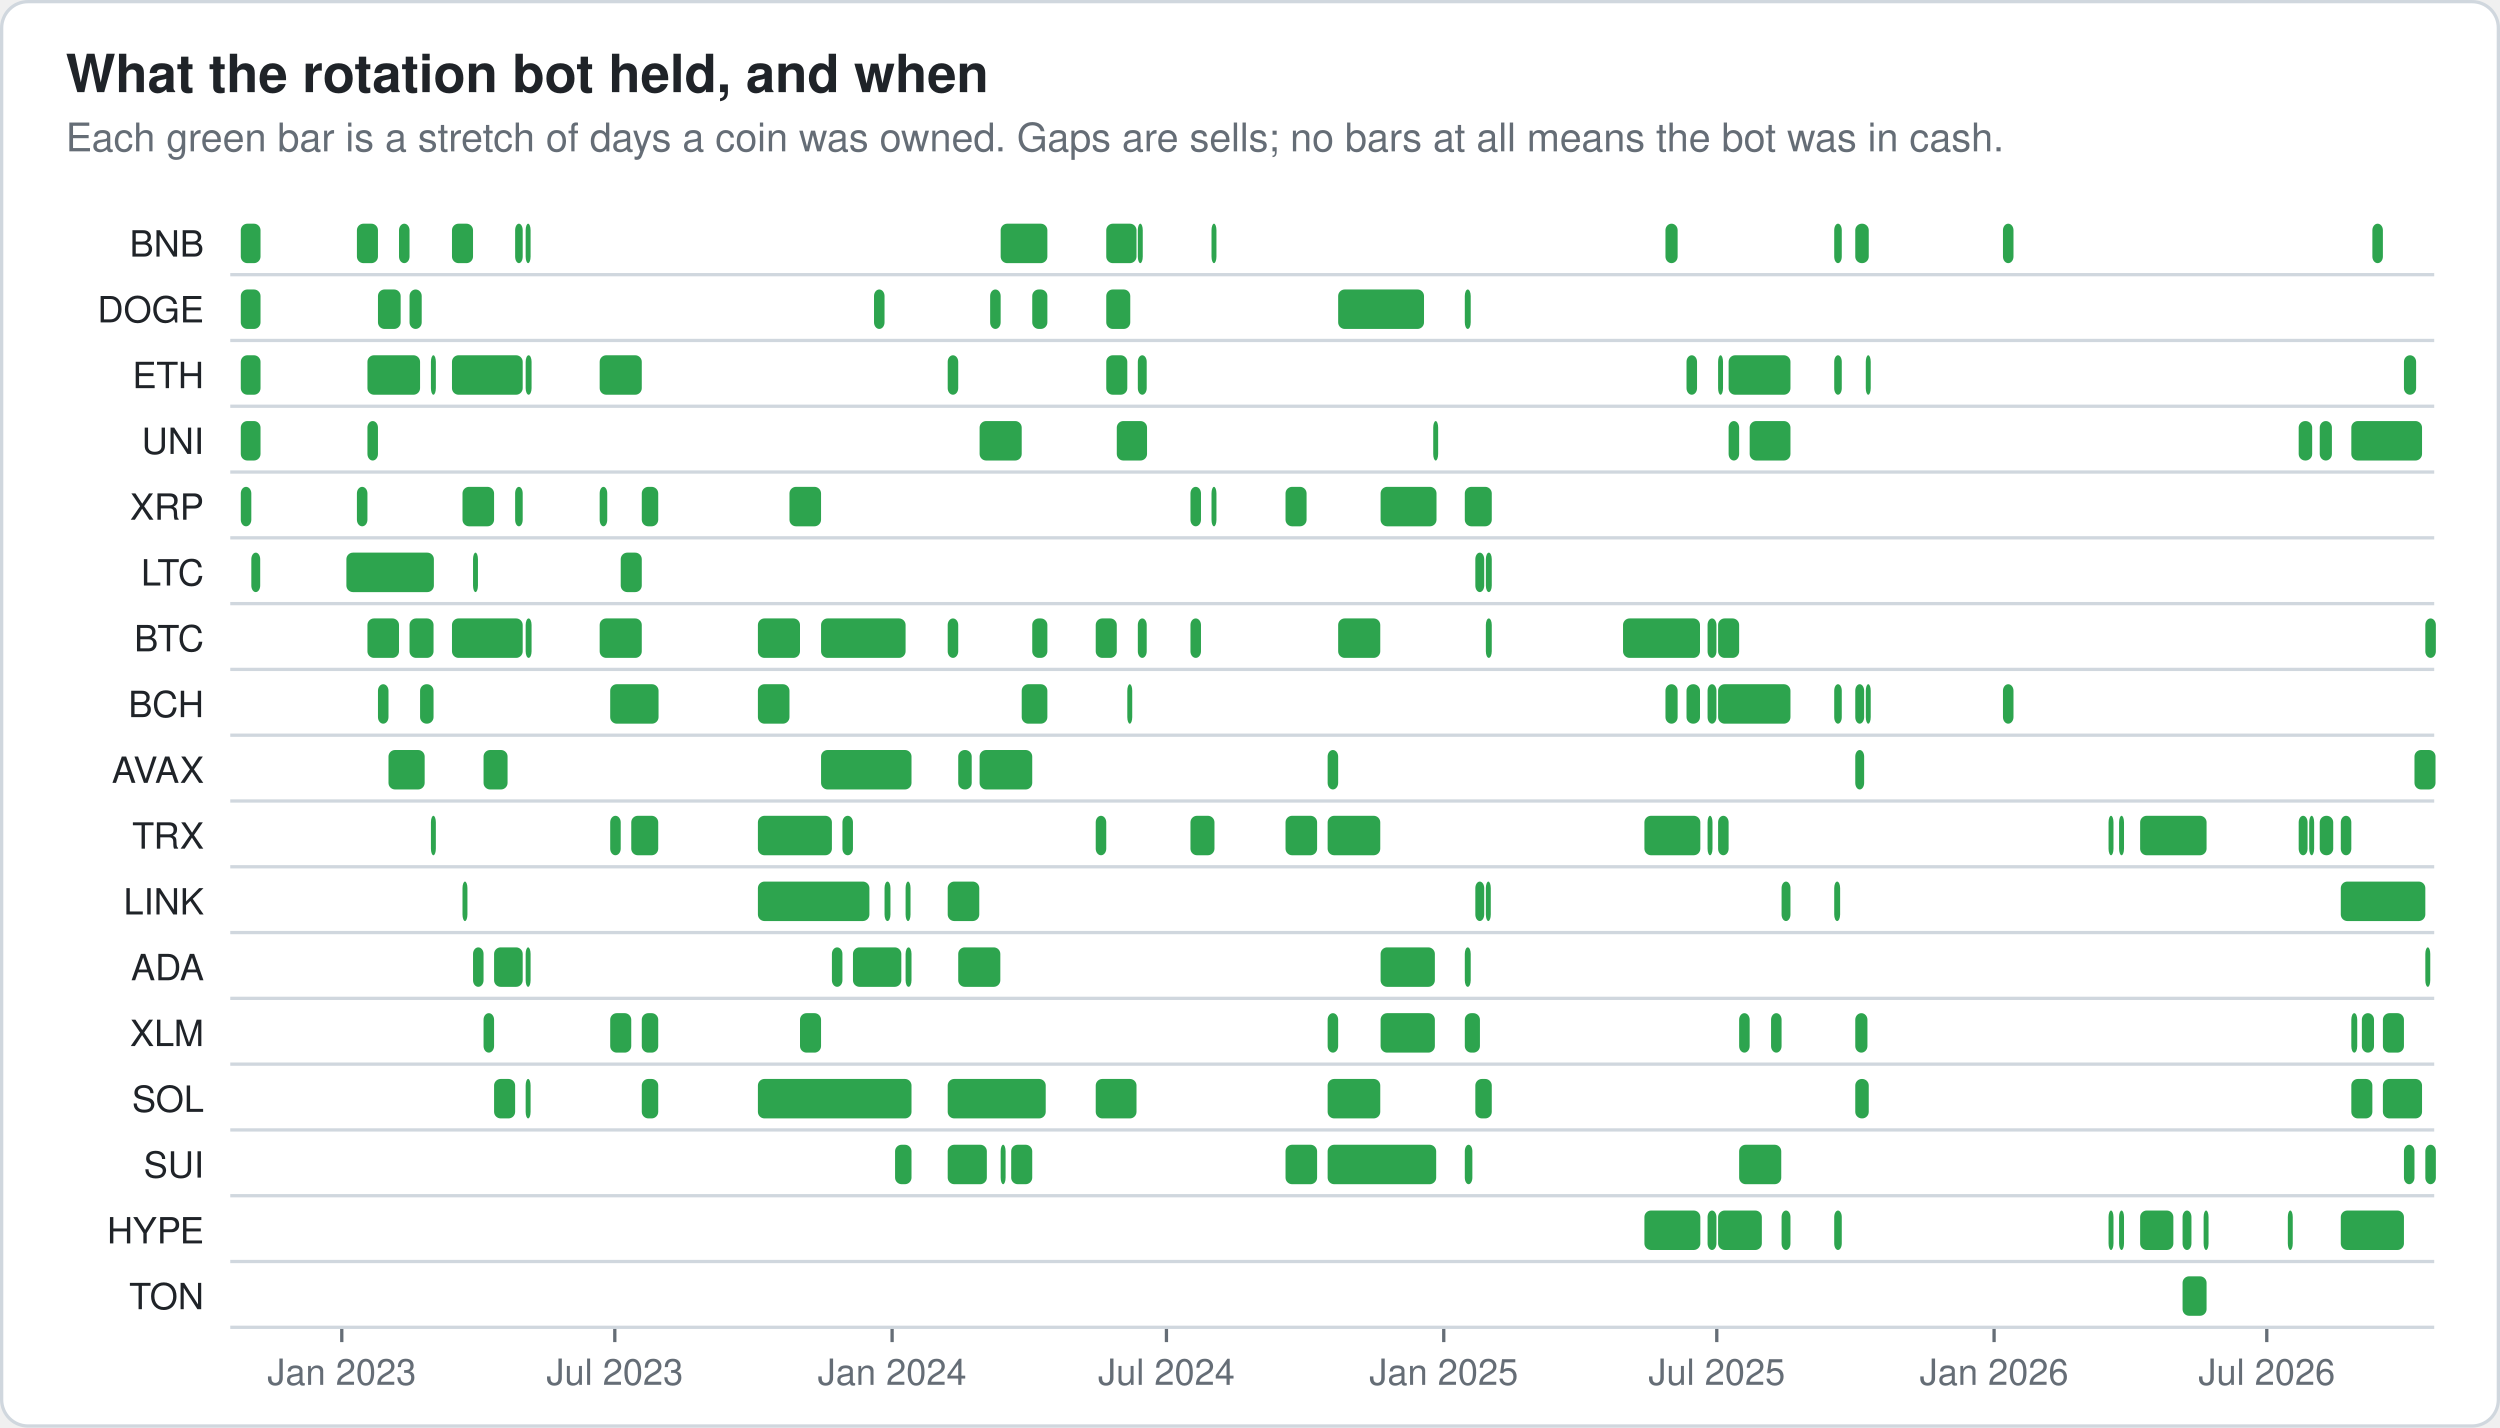
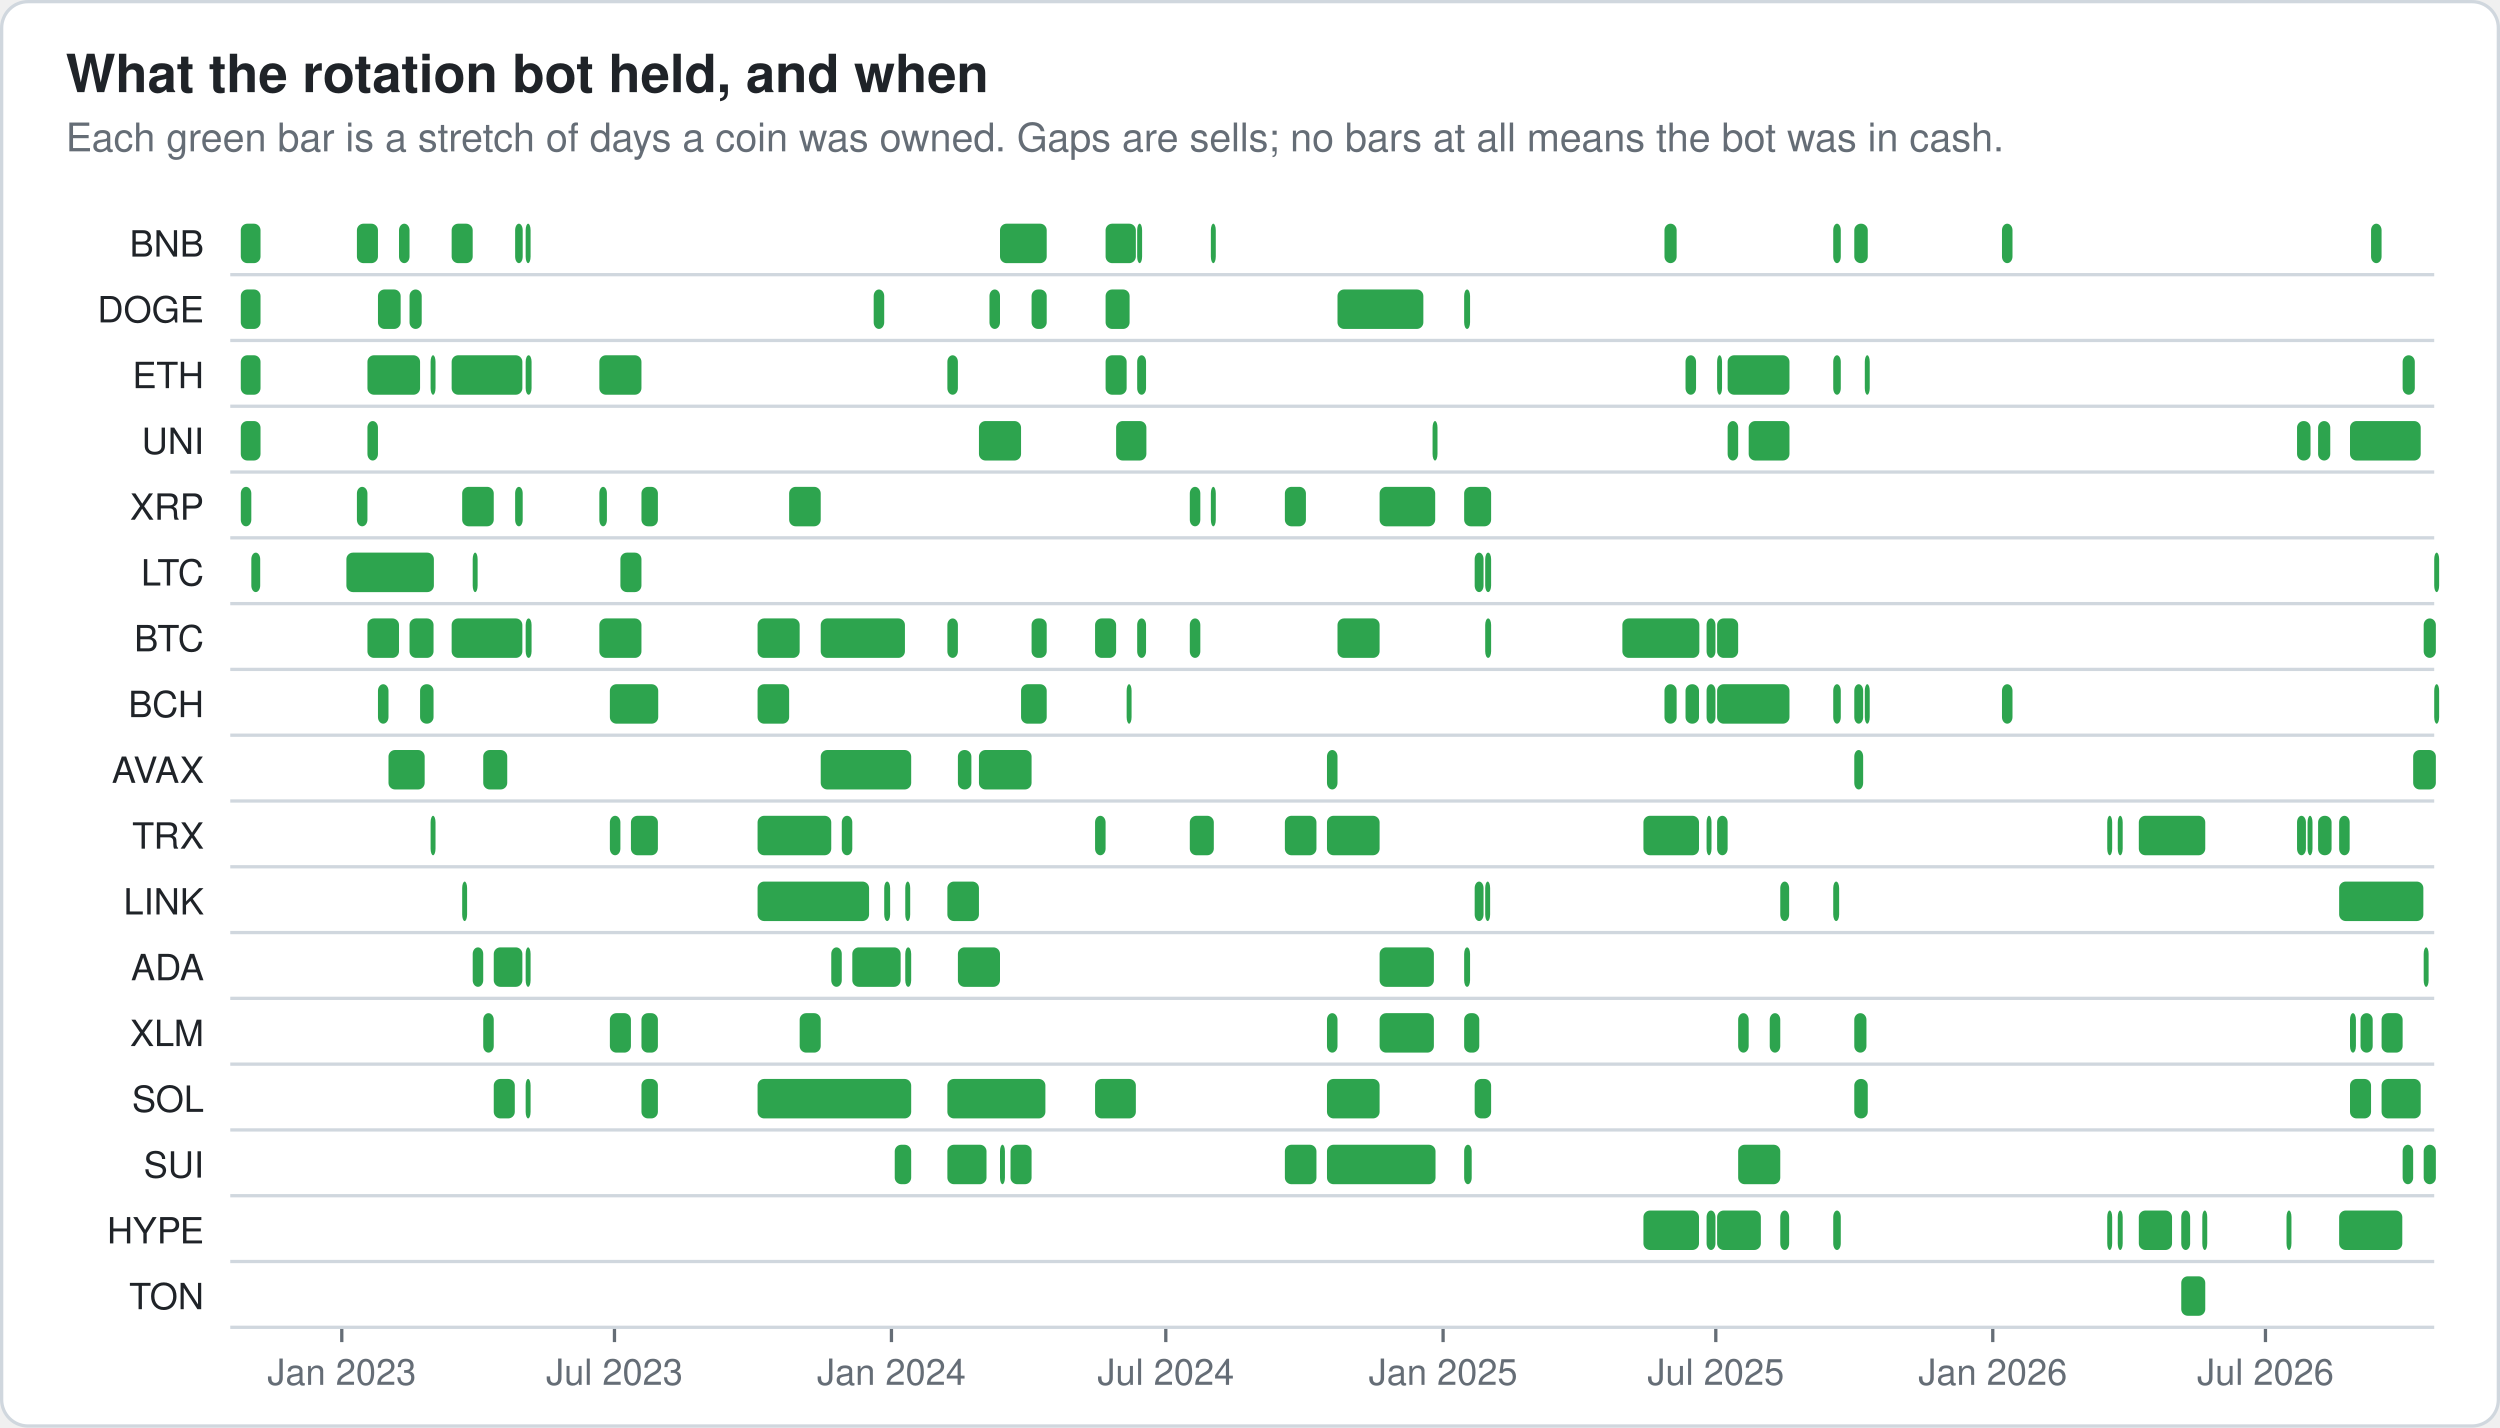
<svg xmlns="http://www.w3.org/2000/svg" width="760" height="434" viewBox="0 0 760 434" font-family="Helvetica, Arial, sans-serif">
  <rect x="0.5" y="0.5" width="759" height="433" rx="8" fill="#ffffff" stroke="#d0d7de" />
  <text x="20" y="28" font-size="16" font-weight="bold" fill="#1f2328">What the rotation bot held, and when</text>
  <text x="20" y="46" font-size="12" fill="#656d76">Each green bar is a stretch of days a coin was owned. Gaps are sells; no bars at all means the bot was in cash.</text>
  <text x="62" y="78" font-size="11" text-anchor="end" fill="#1f2328">BNB</text>
  <line x1="70" y1="83.5" x2="740" y2="83.5" stroke="#d0d7de" />
  <rect x="73.2" y="68" width="6.0" height="12" rx="2" fill="#2da44e" />
  <rect x="108.5" y="68" width="6.4" height="12" rx="2" fill="#2da44e" />
  <rect x="121.3" y="68" width="3.2" height="12" rx="2" fill="#2da44e" />
-   <rect x="137.4" y="68" width="6.4" height="12" rx="2" fill="#2da44e" />
+   <rect x="137.3" y="68" width="6.4" height="12" rx="2" fill="#2da44e" />
  <rect x="156.6" y="68" width="2.3" height="12" rx="2" fill="#2da44e" />
  <rect x="159.8" y="68" width="1.5" height="12" rx="2" fill="#2da44e" />
-   <rect x="304.2" y="68" width="14.2" height="12" rx="2" fill="#2da44e" />
-   <rect x="336.3" y="68" width="9.2" height="12" rx="2" fill="#2da44e" />
-   <rect x="345.9" y="68" width="1.5" height="12" rx="2" fill="#2da44e" />
-   <rect x="368.3" y="68" width="1.5" height="12" rx="2" fill="#2da44e" />
-   <rect x="506.3" y="68" width="3.7" height="12" rx="2" fill="#2da44e" />
-   <rect x="557.6" y="68" width="2.3" height="12" rx="2" fill="#2da44e" />
-   <rect x="564.0" y="68" width="4.1" height="12" rx="2" fill="#2da44e" />
-   <rect x="608.9" y="68" width="3.2" height="12" rx="2" fill="#2da44e" />
-   <rect x="721.2" y="68" width="3.2" height="12" rx="2" fill="#2da44e" />
+   <rect x="304.0" y="68" width="14.2" height="12" rx="2" fill="#2da44e" />
+   <rect x="336.1" y="68" width="9.2" height="12" rx="2" fill="#2da44e" />
+   <rect x="345.7" y="68" width="1.5" height="12" rx="2" fill="#2da44e" />
+   <rect x="368.1" y="68" width="1.5" height="12" rx="2" fill="#2da44e" />
+   <rect x="506.0" y="68" width="3.7" height="12" rx="2" fill="#2da44e" />
+   <rect x="557.3" y="68" width="2.3" height="12" rx="2" fill="#2da44e" />
+   <rect x="563.7" y="68" width="4.1" height="12" rx="2" fill="#2da44e" />
+   <rect x="608.6" y="68" width="3.2" height="12" rx="2" fill="#2da44e" />
+   <rect x="720.8" y="68" width="3.2" height="12" rx="2" fill="#2da44e" />
  <text x="62" y="98" font-size="11" text-anchor="end" fill="#1f2328">DOGE</text>
  <line x1="70" y1="103.5" x2="740" y2="103.5" stroke="#d0d7de" />
  <rect x="73.2" y="88" width="6.0" height="12" rx="2" fill="#2da44e" />
  <rect x="114.9" y="88" width="6.9" height="12" rx="2" fill="#2da44e" />
  <rect x="124.5" y="88" width="3.7" height="12" rx="2" fill="#2da44e" />
-   <rect x="265.7" y="88" width="3.2" height="12" rx="2" fill="#2da44e" />
-   <rect x="301.0" y="88" width="3.2" height="12" rx="2" fill="#2da44e" />
-   <rect x="313.8" y="88" width="4.6" height="12" rx="2" fill="#2da44e" />
-   <rect x="336.3" y="88" width="7.3" height="12" rx="2" fill="#2da44e" />
-   <rect x="406.8" y="88" width="26.1" height="12" rx="2" fill="#2da44e" />
-   <rect x="445.3" y="88" width="1.8" height="12" rx="2" fill="#2da44e" />
+   <rect x="265.6" y="88" width="3.2" height="12" rx="2" fill="#2da44e" />
+   <rect x="300.8" y="88" width="3.2" height="12" rx="2" fill="#2da44e" />
+   <rect x="313.6" y="88" width="4.6" height="12" rx="2" fill="#2da44e" />
+   <rect x="336.1" y="88" width="7.3" height="12" rx="2" fill="#2da44e" />
+   <rect x="406.6" y="88" width="26.1" height="12" rx="2" fill="#2da44e" />
+   <rect x="445.1" y="88" width="1.8" height="12" rx="2" fill="#2da44e" />
  <text x="62" y="118" font-size="11" text-anchor="end" fill="#1f2328">ETH</text>
  <line x1="70" y1="123.5" x2="740" y2="123.5" stroke="#d0d7de" />
  <rect x="73.2" y="108" width="6.0" height="12" rx="2" fill="#2da44e" />
  <rect x="111.7" y="108" width="16.0" height="12" rx="2" fill="#2da44e" />
-   <rect x="131.0" y="108" width="1.5" height="12" rx="2" fill="#2da44e" />
-   <rect x="137.4" y="108" width="21.5" height="12" rx="2" fill="#2da44e" />
+   <rect x="130.9" y="108" width="1.5" height="12" rx="2" fill="#2da44e" />
+   <rect x="137.3" y="108" width="21.5" height="12" rx="2" fill="#2da44e" />
  <rect x="159.8" y="108" width="1.8" height="12" rx="2" fill="#2da44e" />
-   <rect x="182.3" y="108" width="12.8" height="12" rx="2" fill="#2da44e" />
-   <rect x="288.1" y="108" width="3.2" height="12" rx="2" fill="#2da44e" />
-   <rect x="336.3" y="108" width="6.4" height="12" rx="2" fill="#2da44e" />
-   <rect x="345.9" y="108" width="2.7" height="12" rx="2" fill="#2da44e" />
-   <rect x="512.7" y="108" width="3.2" height="12" rx="2" fill="#2da44e" />
-   <rect x="522.3" y="108" width="1.5" height="12" rx="2" fill="#2da44e" />
-   <rect x="525.5" y="108" width="18.8" height="12" rx="2" fill="#2da44e" />
-   <rect x="557.6" y="108" width="2.3" height="12" rx="2" fill="#2da44e" />
-   <rect x="567.2" y="108" width="1.5" height="12" rx="2" fill="#2da44e" />
-   <rect x="730.8" y="108" width="3.7" height="12" rx="2" fill="#2da44e" />
+   <rect x="182.2" y="108" width="12.8" height="12" rx="2" fill="#2da44e" />
+   <rect x="288.0" y="108" width="3.2" height="12" rx="2" fill="#2da44e" />
+   <rect x="336.1" y="108" width="6.4" height="12" rx="2" fill="#2da44e" />
+   <rect x="345.7" y="108" width="2.7" height="12" rx="2" fill="#2da44e" />
+   <rect x="512.4" y="108" width="3.2" height="12" rx="2" fill="#2da44e" />
+   <rect x="522.0" y="108" width="1.5" height="12" rx="2" fill="#2da44e" />
+   <rect x="525.2" y="108" width="18.8" height="12" rx="2" fill="#2da44e" />
+   <rect x="557.3" y="108" width="2.3" height="12" rx="2" fill="#2da44e" />
+   <rect x="566.9" y="108" width="1.5" height="12" rx="2" fill="#2da44e" />
+   <rect x="730.4" y="108" width="3.7" height="12" rx="2" fill="#2da44e" />
  <text x="62" y="138" font-size="11" text-anchor="end" fill="#1f2328">UNI</text>
  <line x1="70" y1="143.5" x2="740" y2="143.5" stroke="#d0d7de" />
  <rect x="73.2" y="128" width="6.0" height="12" rx="2" fill="#2da44e" />
  <rect x="111.7" y="128" width="3.2" height="12" rx="2" fill="#2da44e" />
-   <rect x="297.8" y="128" width="12.8" height="12" rx="2" fill="#2da44e" />
-   <rect x="339.5" y="128" width="9.2" height="12" rx="2" fill="#2da44e" />
-   <rect x="435.7" y="128" width="1.5" height="12" rx="2" fill="#2da44e" />
-   <rect x="525.5" y="128" width="3.2" height="12" rx="2" fill="#2da44e" />
-   <rect x="531.9" y="128" width="12.4" height="12" rx="2" fill="#2da44e" />
-   <rect x="698.8" y="128" width="4.1" height="12" rx="2" fill="#2da44e" />
-   <rect x="705.2" y="128" width="3.7" height="12" rx="2" fill="#2da44e" />
-   <rect x="714.8" y="128" width="21.5" height="12" rx="2" fill="#2da44e" />
+   <rect x="297.6" y="128" width="12.8" height="12" rx="2" fill="#2da44e" />
+   <rect x="339.3" y="128" width="9.2" height="12" rx="2" fill="#2da44e" />
+   <rect x="435.5" y="128" width="1.5" height="12" rx="2" fill="#2da44e" />
+   <rect x="525.2" y="128" width="3.2" height="12" rx="2" fill="#2da44e" />
+   <rect x="531.6" y="128" width="12.4" height="12" rx="2" fill="#2da44e" />
+   <rect x="698.3" y="128" width="4.1" height="12" rx="2" fill="#2da44e" />
+   <rect x="704.7" y="128" width="3.7" height="12" rx="2" fill="#2da44e" />
+   <rect x="714.4" y="128" width="21.5" height="12" rx="2" fill="#2da44e" />
  <text x="62" y="158" font-size="11" text-anchor="end" fill="#1f2328">XRP</text>
  <line x1="70" y1="163.5" x2="740" y2="163.5" stroke="#d0d7de" />
  <rect x="73.2" y="148" width="3.2" height="12" rx="2" fill="#2da44e" />
  <rect x="108.5" y="148" width="3.2" height="12" rx="2" fill="#2da44e" />
-   <rect x="140.6" y="148" width="9.6" height="12" rx="2" fill="#2da44e" />
+   <rect x="140.5" y="148" width="9.6" height="12" rx="2" fill="#2da44e" />
  <rect x="156.6" y="148" width="2.3" height="12" rx="2" fill="#2da44e" />
-   <rect x="182.3" y="148" width="2.3" height="12" rx="2" fill="#2da44e" />
-   <rect x="195.1" y="148" width="5.0" height="12" rx="2" fill="#2da44e" />
-   <rect x="240.0" y="148" width="9.6" height="12" rx="2" fill="#2da44e" />
-   <rect x="361.9" y="148" width="3.2" height="12" rx="2" fill="#2da44e" />
-   <rect x="368.3" y="148" width="1.5" height="12" rx="2" fill="#2da44e" />
-   <rect x="390.8" y="148" width="6.4" height="12" rx="2" fill="#2da44e" />
-   <rect x="419.7" y="148" width="17.0" height="12" rx="2" fill="#2da44e" />
-   <rect x="445.3" y="148" width="8.2" height="12" rx="2" fill="#2da44e" />
+   <rect x="182.2" y="148" width="2.3" height="12" rx="2" fill="#2da44e" />
+   <rect x="195.0" y="148" width="5.0" height="12" rx="2" fill="#2da44e" />
+   <rect x="239.9" y="148" width="9.6" height="12" rx="2" fill="#2da44e" />
+   <rect x="361.7" y="148" width="3.2" height="12" rx="2" fill="#2da44e" />
+   <rect x="368.1" y="148" width="1.5" height="12" rx="2" fill="#2da44e" />
+   <rect x="390.6" y="148" width="6.4" height="12" rx="2" fill="#2da44e" />
+   <rect x="419.4" y="148" width="16.9" height="12" rx="2" fill="#2da44e" />
+   <rect x="445.1" y="148" width="8.2" height="12" rx="2" fill="#2da44e" />
  <text x="62" y="178" font-size="11" text-anchor="end" fill="#1f2328">LTC</text>
  <line x1="70" y1="183.5" x2="740" y2="183.5" stroke="#d0d7de" />
  <rect x="76.4" y="168" width="2.7" height="12" rx="2" fill="#2da44e" />
  <rect x="105.3" y="168" width="26.6" height="12" rx="2" fill="#2da44e" />
-   <rect x="143.8" y="168" width="1.5" height="12" rx="2" fill="#2da44e" />
-   <rect x="188.7" y="168" width="6.4" height="12" rx="2" fill="#2da44e" />
-   <rect x="448.5" y="168" width="2.7" height="12" rx="2" fill="#2da44e" />
-   <rect x="451.7" y="168" width="1.8" height="12" rx="2" fill="#2da44e" />
+   <rect x="143.7" y="168" width="1.5" height="12" rx="2" fill="#2da44e" />
+   <rect x="188.6" y="168" width="6.4" height="12" rx="2" fill="#2da44e" />
+   <rect x="448.3" y="168" width="2.7" height="12" rx="2" fill="#2da44e" />
+   <rect x="451.5" y="168" width="1.8" height="12" rx="2" fill="#2da44e" />
+   <rect x="740.0" y="168" width="1.5" height="12" rx="2" fill="#2da44e" />
  <text x="62" y="198" font-size="11" text-anchor="end" fill="#1f2328">BTC</text>
  <line x1="70" y1="203.5" x2="740" y2="203.5" stroke="#d0d7de" />
  <rect x="111.7" y="188" width="9.6" height="12" rx="2" fill="#2da44e" />
  <rect x="124.5" y="188" width="7.3" height="12" rx="2" fill="#2da44e" />
-   <rect x="137.4" y="188" width="21.5" height="12" rx="2" fill="#2da44e" />
+   <rect x="137.3" y="188" width="21.5" height="12" rx="2" fill="#2da44e" />
  <rect x="159.8" y="188" width="1.8" height="12" rx="2" fill="#2da44e" />
-   <rect x="182.3" y="188" width="12.8" height="12" rx="2" fill="#2da44e" />
-   <rect x="230.4" y="188" width="12.8" height="12" rx="2" fill="#2da44e" />
-   <rect x="249.6" y="188" width="25.7" height="12" rx="2" fill="#2da44e" />
-   <rect x="288.1" y="188" width="3.2" height="12" rx="2" fill="#2da44e" />
-   <rect x="313.8" y="188" width="4.6" height="12" rx="2" fill="#2da44e" />
-   <rect x="333.1" y="188" width="6.4" height="12" rx="2" fill="#2da44e" />
-   <rect x="345.9" y="188" width="2.7" height="12" rx="2" fill="#2da44e" />
-   <rect x="361.9" y="188" width="3.2" height="12" rx="2" fill="#2da44e" />
-   <rect x="406.8" y="188" width="12.8" height="12" rx="2" fill="#2da44e" />
-   <rect x="451.7" y="188" width="1.8" height="12" rx="2" fill="#2da44e" />
-   <rect x="493.4" y="188" width="23.4" height="12" rx="2" fill="#2da44e" />
-   <rect x="519.1" y="188" width="2.7" height="12" rx="2" fill="#2da44e" />
-   <rect x="522.3" y="188" width="6.4" height="12" rx="2" fill="#2da44e" />
-   <rect x="737.3" y="188" width="3.2" height="12" rx="2" fill="#2da44e" />
+   <rect x="182.2" y="188" width="12.8" height="12" rx="2" fill="#2da44e" />
+   <rect x="230.3" y="188" width="12.8" height="12" rx="2" fill="#2da44e" />
+   <rect x="249.5" y="188" width="25.6" height="12" rx="2" fill="#2da44e" />
+   <rect x="288.0" y="188" width="3.2" height="12" rx="2" fill="#2da44e" />
+   <rect x="313.6" y="188" width="4.6" height="12" rx="2" fill="#2da44e" />
+   <rect x="332.9" y="188" width="6.4" height="12" rx="2" fill="#2da44e" />
+   <rect x="345.7" y="188" width="2.7" height="12" rx="2" fill="#2da44e" />
+   <rect x="361.7" y="188" width="3.2" height="12" rx="2" fill="#2da44e" />
+   <rect x="406.6" y="188" width="12.8" height="12" rx="2" fill="#2da44e" />
+   <rect x="451.5" y="188" width="1.8" height="12" rx="2" fill="#2da44e" />
+   <rect x="493.2" y="188" width="23.4" height="12" rx="2" fill="#2da44e" />
+   <rect x="518.8" y="188" width="2.7" height="12" rx="2" fill="#2da44e" />
+   <rect x="522.0" y="188" width="6.4" height="12" rx="2" fill="#2da44e" />
+   <rect x="736.8" y="188" width="3.7" height="12" rx="2" fill="#2da44e" />
  <text x="62" y="218" font-size="11" text-anchor="end" fill="#1f2328">BCH</text>
  <line x1="70" y1="223.5" x2="740" y2="223.5" stroke="#d0d7de" />
  <rect x="114.9" y="208" width="3.2" height="12" rx="2" fill="#2da44e" />
  <rect x="127.7" y="208" width="4.1" height="12" rx="2" fill="#2da44e" />
-   <rect x="185.5" y="208" width="14.7" height="12" rx="2" fill="#2da44e" />
-   <rect x="230.4" y="208" width="9.6" height="12" rx="2" fill="#2da44e" />
-   <rect x="310.6" y="208" width="7.8" height="12" rx="2" fill="#2da44e" />
-   <rect x="342.7" y="208" width="1.5" height="12" rx="2" fill="#2da44e" />
-   <rect x="506.3" y="208" width="3.7" height="12" rx="2" fill="#2da44e" />
-   <rect x="512.7" y="208" width="4.1" height="12" rx="2" fill="#2da44e" />
-   <rect x="519.1" y="208" width="2.7" height="12" rx="2" fill="#2da44e" />
-   <rect x="522.3" y="208" width="22.0" height="12" rx="2" fill="#2da44e" />
-   <rect x="557.6" y="208" width="2.3" height="12" rx="2" fill="#2da44e" />
-   <rect x="564.0" y="208" width="2.7" height="12" rx="2" fill="#2da44e" />
-   <rect x="567.2" y="208" width="1.5" height="12" rx="2" fill="#2da44e" />
-   <rect x="608.9" y="208" width="3.2" height="12" rx="2" fill="#2da44e" />
+   <rect x="185.4" y="208" width="14.7" height="12" rx="2" fill="#2da44e" />
+   <rect x="230.3" y="208" width="9.6" height="12" rx="2" fill="#2da44e" />
+   <rect x="310.4" y="208" width="7.8" height="12" rx="2" fill="#2da44e" />
+   <rect x="342.5" y="208" width="1.5" height="12" rx="2" fill="#2da44e" />
+   <rect x="506.0" y="208" width="3.7" height="12" rx="2" fill="#2da44e" />
+   <rect x="512.4" y="208" width="4.1" height="12" rx="2" fill="#2da44e" />
+   <rect x="518.8" y="208" width="2.7" height="12" rx="2" fill="#2da44e" />
+   <rect x="522.0" y="208" width="22.0" height="12" rx="2" fill="#2da44e" />
+   <rect x="557.3" y="208" width="2.3" height="12" rx="2" fill="#2da44e" />
+   <rect x="563.7" y="208" width="2.7" height="12" rx="2" fill="#2da44e" />
+   <rect x="566.9" y="208" width="1.5" height="12" rx="2" fill="#2da44e" />
+   <rect x="608.6" y="208" width="3.2" height="12" rx="2" fill="#2da44e" />
+   <rect x="740.0" y="208" width="1.5" height="12" rx="2" fill="#2da44e" />
  <text x="62" y="238" font-size="11" text-anchor="end" fill="#1f2328">AVAX</text>
  <line x1="70" y1="243.5" x2="740" y2="243.5" stroke="#d0d7de" />
  <rect x="118.1" y="228" width="11.0" height="12" rx="2" fill="#2da44e" />
-   <rect x="147.0" y="228" width="7.3" height="12" rx="2" fill="#2da44e" />
-   <rect x="249.6" y="228" width="27.5" height="12" rx="2" fill="#2da44e" />
-   <rect x="291.3" y="228" width="4.1" height="12" rx="2" fill="#2da44e" />
-   <rect x="297.8" y="228" width="16.0" height="12" rx="2" fill="#2da44e" />
-   <rect x="403.6" y="228" width="3.2" height="12" rx="2" fill="#2da44e" />
-   <rect x="564.0" y="228" width="2.7" height="12" rx="2" fill="#2da44e" />
-   <rect x="734.0" y="228" width="6.4" height="12" rx="2" fill="#2da44e" />
+   <rect x="146.9" y="228" width="7.3" height="12" rx="2" fill="#2da44e" />
+   <rect x="249.5" y="228" width="27.5" height="12" rx="2" fill="#2da44e" />
+   <rect x="291.2" y="228" width="4.1" height="12" rx="2" fill="#2da44e" />
+   <rect x="297.6" y="228" width="16.0" height="12" rx="2" fill="#2da44e" />
+   <rect x="403.4" y="228" width="3.2" height="12" rx="2" fill="#2da44e" />
+   <rect x="563.7" y="228" width="2.7" height="12" rx="2" fill="#2da44e" />
+   <rect x="733.6" y="228" width="6.9" height="12" rx="2" fill="#2da44e" />
  <text x="62" y="258" font-size="11" text-anchor="end" fill="#1f2328">TRX</text>
  <line x1="70" y1="263.5" x2="740" y2="263.5" stroke="#d0d7de" />
-   <rect x="131.0" y="248" width="1.5" height="12" rx="2" fill="#2da44e" />
-   <rect x="185.5" y="248" width="3.2" height="12" rx="2" fill="#2da44e" />
-   <rect x="191.9" y="248" width="8.2" height="12" rx="2" fill="#2da44e" />
-   <rect x="230.4" y="248" width="22.5" height="12" rx="2" fill="#2da44e" />
-   <rect x="256.1" y="248" width="3.2" height="12" rx="2" fill="#2da44e" />
-   <rect x="333.1" y="248" width="3.2" height="12" rx="2" fill="#2da44e" />
-   <rect x="361.9" y="248" width="7.3" height="12" rx="2" fill="#2da44e" />
-   <rect x="390.8" y="248" width="9.6" height="12" rx="2" fill="#2da44e" />
-   <rect x="403.6" y="248" width="16.0" height="12" rx="2" fill="#2da44e" />
-   <rect x="499.9" y="248" width="17.0" height="12" rx="2" fill="#2da44e" />
-   <rect x="519.1" y="248" width="1.5" height="12" rx="2" fill="#2da44e" />
-   <rect x="522.3" y="248" width="3.2" height="12" rx="2" fill="#2da44e" />
-   <rect x="641.0" y="248" width="1.5" height="12" rx="2" fill="#2da44e" />
-   <rect x="644.2" y="248" width="1.5" height="12" rx="2" fill="#2da44e" />
-   <rect x="650.6" y="248" width="20.2" height="12" rx="2" fill="#2da44e" />
-   <rect x="698.8" y="248" width="2.7" height="12" rx="2" fill="#2da44e" />
-   <rect x="702.0" y="248" width="1.5" height="12" rx="2" fill="#2da44e" />
-   <rect x="705.2" y="248" width="4.1" height="12" rx="2" fill="#2da44e" />
-   <rect x="711.6" y="248" width="3.2" height="12" rx="2" fill="#2da44e" />
+   <rect x="130.9" y="248" width="1.5" height="12" rx="2" fill="#2da44e" />
+   <rect x="185.4" y="248" width="3.2" height="12" rx="2" fill="#2da44e" />
+   <rect x="191.8" y="248" width="8.2" height="12" rx="2" fill="#2da44e" />
+   <rect x="230.3" y="248" width="22.4" height="12" rx="2" fill="#2da44e" />
+   <rect x="255.9" y="248" width="3.2" height="12" rx="2" fill="#2da44e" />
+   <rect x="332.9" y="248" width="3.2" height="12" rx="2" fill="#2da44e" />
+   <rect x="361.7" y="248" width="7.3" height="12" rx="2" fill="#2da44e" />
+   <rect x="390.6" y="248" width="9.6" height="12" rx="2" fill="#2da44e" />
+   <rect x="403.4" y="248" width="16.0" height="12" rx="2" fill="#2da44e" />
+   <rect x="499.6" y="248" width="16.9" height="12" rx="2" fill="#2da44e" />
+   <rect x="518.8" y="248" width="1.5" height="12" rx="2" fill="#2da44e" />
+   <rect x="522.0" y="248" width="3.2" height="12" rx="2" fill="#2da44e" />
+   <rect x="640.6" y="248" width="1.5" height="12" rx="2" fill="#2da44e" />
+   <rect x="643.8" y="248" width="1.5" height="12" rx="2" fill="#2da44e" />
+   <rect x="650.2" y="248" width="20.2" height="12" rx="2" fill="#2da44e" />
+   <rect x="698.3" y="248" width="2.7" height="12" rx="2" fill="#2da44e" />
+   <rect x="701.5" y="248" width="1.5" height="12" rx="2" fill="#2da44e" />
+   <rect x="704.7" y="248" width="4.1" height="12" rx="2" fill="#2da44e" />
+   <rect x="711.1" y="248" width="3.2" height="12" rx="2" fill="#2da44e" />
  <text x="62" y="278" font-size="11" text-anchor="end" fill="#1f2328">LINK</text>
  <line x1="70" y1="283.5" x2="740" y2="283.5" stroke="#d0d7de" />
-   <rect x="140.6" y="268" width="1.5" height="12" rx="2" fill="#2da44e" />
-   <rect x="230.4" y="268" width="33.9" height="12" rx="2" fill="#2da44e" />
-   <rect x="268.9" y="268" width="1.8" height="12" rx="2" fill="#2da44e" />
-   <rect x="275.3" y="268" width="1.5" height="12" rx="2" fill="#2da44e" />
-   <rect x="288.1" y="268" width="9.6" height="12" rx="2" fill="#2da44e" />
-   <rect x="448.5" y="268" width="2.7" height="12" rx="2" fill="#2da44e" />
-   <rect x="451.7" y="268" width="1.5" height="12" rx="2" fill="#2da44e" />
-   <rect x="541.6" y="268" width="2.7" height="12" rx="2" fill="#2da44e" />
-   <rect x="557.6" y="268" width="1.8" height="12" rx="2" fill="#2da44e" />
-   <rect x="711.6" y="268" width="25.7" height="12" rx="2" fill="#2da44e" />
+   <rect x="140.5" y="268" width="1.5" height="12" rx="2" fill="#2da44e" />
+   <rect x="230.3" y="268" width="33.9" height="12" rx="2" fill="#2da44e" />
+   <rect x="268.8" y="268" width="1.8" height="12" rx="2" fill="#2da44e" />
+   <rect x="275.2" y="268" width="1.5" height="12" rx="2" fill="#2da44e" />
+   <rect x="288.0" y="268" width="9.6" height="12" rx="2" fill="#2da44e" />
+   <rect x="448.3" y="268" width="2.7" height="12" rx="2" fill="#2da44e" />
+   <rect x="451.5" y="268" width="1.5" height="12" rx="2" fill="#2da44e" />
+   <rect x="541.2" y="268" width="2.7" height="12" rx="2" fill="#2da44e" />
+   <rect x="557.3" y="268" width="1.8" height="12" rx="2" fill="#2da44e" />
+   <rect x="711.1" y="268" width="25.6" height="12" rx="2" fill="#2da44e" />
  <text x="62" y="298" font-size="11" text-anchor="end" fill="#1f2328">ADA</text>
  <line x1="70" y1="303.5" x2="740" y2="303.5" stroke="#d0d7de" />
-   <rect x="143.8" y="288" width="3.2" height="12" rx="2" fill="#2da44e" />
-   <rect x="150.2" y="288" width="8.7" height="12" rx="2" fill="#2da44e" />
+   <rect x="143.7" y="288" width="3.2" height="12" rx="2" fill="#2da44e" />
+   <rect x="150.1" y="288" width="8.7" height="12" rx="2" fill="#2da44e" />
  <rect x="159.8" y="288" width="1.5" height="12" rx="2" fill="#2da44e" />
-   <rect x="252.9" y="288" width="3.2" height="12" rx="2" fill="#2da44e" />
-   <rect x="259.3" y="288" width="14.7" height="12" rx="2" fill="#2da44e" />
-   <rect x="275.3" y="288" width="1.8" height="12" rx="2" fill="#2da44e" />
-   <rect x="291.3" y="288" width="12.8" height="12" rx="2" fill="#2da44e" />
-   <rect x="419.7" y="288" width="16.5" height="12" rx="2" fill="#2da44e" />
-   <rect x="445.3" y="288" width="1.8" height="12" rx="2" fill="#2da44e" />
-   <rect x="737.3" y="288" width="1.5" height="12" rx="2" fill="#2da44e" />
+   <rect x="252.7" y="288" width="3.2" height="12" rx="2" fill="#2da44e" />
+   <rect x="259.1" y="288" width="14.7" height="12" rx="2" fill="#2da44e" />
+   <rect x="275.2" y="288" width="1.8" height="12" rx="2" fill="#2da44e" />
+   <rect x="291.2" y="288" width="12.8" height="12" rx="2" fill="#2da44e" />
+   <rect x="419.4" y="288" width="16.5" height="12" rx="2" fill="#2da44e" />
+   <rect x="445.1" y="288" width="1.8" height="12" rx="2" fill="#2da44e" />
+   <rect x="736.8" y="288" width="1.5" height="12" rx="2" fill="#2da44e" />
  <text x="62" y="318" font-size="11" text-anchor="end" fill="#1f2328">XLM</text>
  <line x1="70" y1="323.5" x2="740" y2="323.5" stroke="#d0d7de" />
-   <rect x="147.0" y="308" width="3.2" height="12" rx="2" fill="#2da44e" />
-   <rect x="185.5" y="308" width="6.4" height="12" rx="2" fill="#2da44e" />
-   <rect x="195.1" y="308" width="5.0" height="12" rx="2" fill="#2da44e" />
-   <rect x="243.2" y="308" width="6.4" height="12" rx="2" fill="#2da44e" />
-   <rect x="403.6" y="308" width="3.2" height="12" rx="2" fill="#2da44e" />
-   <rect x="419.7" y="308" width="16.5" height="12" rx="2" fill="#2da44e" />
-   <rect x="445.3" y="308" width="4.6" height="12" rx="2" fill="#2da44e" />
-   <rect x="528.7" y="308" width="3.2" height="12" rx="2" fill="#2da44e" />
-   <rect x="538.4" y="308" width="3.2" height="12" rx="2" fill="#2da44e" />
-   <rect x="564.0" y="308" width="3.7" height="12" rx="2" fill="#2da44e" />
-   <rect x="714.8" y="308" width="1.8" height="12" rx="2" fill="#2da44e" />
-   <rect x="718.0" y="308" width="3.7" height="12" rx="2" fill="#2da44e" />
-   <rect x="724.4" y="308" width="6.4" height="12" rx="2" fill="#2da44e" />
+   <rect x="146.9" y="308" width="3.2" height="12" rx="2" fill="#2da44e" />
+   <rect x="185.4" y="308" width="6.4" height="12" rx="2" fill="#2da44e" />
+   <rect x="195.0" y="308" width="5.0" height="12" rx="2" fill="#2da44e" />
+   <rect x="243.1" y="308" width="6.4" height="12" rx="2" fill="#2da44e" />
+   <rect x="403.4" y="308" width="3.2" height="12" rx="2" fill="#2da44e" />
+   <rect x="419.4" y="308" width="16.5" height="12" rx="2" fill="#2da44e" />
+   <rect x="445.1" y="308" width="4.6" height="12" rx="2" fill="#2da44e" />
+   <rect x="528.4" y="308" width="3.2" height="12" rx="2" fill="#2da44e" />
+   <rect x="538.0" y="308" width="3.2" height="12" rx="2" fill="#2da44e" />
+   <rect x="563.7" y="308" width="3.7" height="12" rx="2" fill="#2da44e" />
+   <rect x="714.4" y="308" width="1.8" height="12" rx="2" fill="#2da44e" />
+   <rect x="717.6" y="308" width="3.7" height="12" rx="2" fill="#2da44e" />
+   <rect x="724.0" y="308" width="6.4" height="12" rx="2" fill="#2da44e" />
  <text x="62" y="338" font-size="11" text-anchor="end" fill="#1f2328">SOL</text>
  <line x1="70" y1="343.5" x2="740" y2="343.5" stroke="#d0d7de" />
-   <rect x="150.2" y="328" width="6.4" height="12" rx="2" fill="#2da44e" />
+   <rect x="150.1" y="328" width="6.4" height="12" rx="2" fill="#2da44e" />
  <rect x="159.8" y="328" width="1.5" height="12" rx="2" fill="#2da44e" />
-   <rect x="195.1" y="328" width="5.0" height="12" rx="2" fill="#2da44e" />
-   <rect x="230.4" y="328" width="46.7" height="12" rx="2" fill="#2da44e" />
-   <rect x="288.1" y="328" width="29.8" height="12" rx="2" fill="#2da44e" />
-   <rect x="333.1" y="328" width="12.4" height="12" rx="2" fill="#2da44e" />
-   <rect x="403.6" y="328" width="16.0" height="12" rx="2" fill="#2da44e" />
-   <rect x="448.5" y="328" width="5.0" height="12" rx="2" fill="#2da44e" />
-   <rect x="564.0" y="328" width="4.1" height="12" rx="2" fill="#2da44e" />
-   <rect x="714.8" y="328" width="6.4" height="12" rx="2" fill="#2da44e" />
-   <rect x="724.4" y="328" width="11.9" height="12" rx="2" fill="#2da44e" />
+   <rect x="195.0" y="328" width="5.0" height="12" rx="2" fill="#2da44e" />
+   <rect x="230.3" y="328" width="46.7" height="12" rx="2" fill="#2da44e" />
+   <rect x="288.0" y="328" width="29.8" height="12" rx="2" fill="#2da44e" />
+   <rect x="332.9" y="328" width="12.4" height="12" rx="2" fill="#2da44e" />
+   <rect x="403.4" y="328" width="16.0" height="12" rx="2" fill="#2da44e" />
+   <rect x="448.3" y="328" width="5.0" height="12" rx="2" fill="#2da44e" />
+   <rect x="563.7" y="328" width="4.1" height="12" rx="2" fill="#2da44e" />
+   <rect x="714.4" y="328" width="6.4" height="12" rx="2" fill="#2da44e" />
+   <rect x="724.0" y="328" width="11.9" height="12" rx="2" fill="#2da44e" />
  <text x="62" y="358" font-size="11" text-anchor="end" fill="#1f2328">SUI</text>
  <line x1="70" y1="363.5" x2="740" y2="363.5" stroke="#d0d7de" />
-   <rect x="272.1" y="348" width="5.0" height="12" rx="2" fill="#2da44e" />
-   <rect x="288.1" y="348" width="11.9" height="12" rx="2" fill="#2da44e" />
-   <rect x="304.2" y="348" width="1.5" height="12" rx="2" fill="#2da44e" />
-   <rect x="307.4" y="348" width="6.4" height="12" rx="2" fill="#2da44e" />
-   <rect x="390.8" y="348" width="9.6" height="12" rx="2" fill="#2da44e" />
-   <rect x="403.6" y="348" width="33.0" height="12" rx="2" fill="#2da44e" />
-   <rect x="445.3" y="348" width="2.3" height="12" rx="2" fill="#2da44e" />
-   <rect x="528.7" y="348" width="12.8" height="12" rx="2" fill="#2da44e" />
-   <rect x="730.8" y="348" width="3.2" height="12" rx="2" fill="#2da44e" />
-   <rect x="737.3" y="348" width="3.2" height="12" rx="2" fill="#2da44e" />
+   <rect x="272.0" y="348" width="5.0" height="12" rx="2" fill="#2da44e" />
+   <rect x="288.0" y="348" width="11.9" height="12" rx="2" fill="#2da44e" />
+   <rect x="304.0" y="348" width="1.5" height="12" rx="2" fill="#2da44e" />
+   <rect x="307.2" y="348" width="6.4" height="12" rx="2" fill="#2da44e" />
+   <rect x="390.6" y="348" width="9.6" height="12" rx="2" fill="#2da44e" />
+   <rect x="403.4" y="348" width="33.0" height="12" rx="2" fill="#2da44e" />
+   <rect x="445.1" y="348" width="2.3" height="12" rx="2" fill="#2da44e" />
+   <rect x="528.4" y="348" width="12.8" height="12" rx="2" fill="#2da44e" />
+   <rect x="730.4" y="348" width="3.2" height="12" rx="2" fill="#2da44e" />
+   <rect x="736.8" y="348" width="3.7" height="12" rx="2" fill="#2da44e" />
  <text x="62" y="378" font-size="11" text-anchor="end" fill="#1f2328">HYPE</text>
  <line x1="70" y1="383.5" x2="740" y2="383.5" stroke="#d0d7de" />
-   <rect x="499.9" y="368" width="17.0" height="12" rx="2" fill="#2da44e" />
-   <rect x="519.1" y="368" width="2.7" height="12" rx="2" fill="#2da44e" />
-   <rect x="522.3" y="368" width="13.3" height="12" rx="2" fill="#2da44e" />
-   <rect x="541.6" y="368" width="2.7" height="12" rx="2" fill="#2da44e" />
-   <rect x="557.6" y="368" width="2.3" height="12" rx="2" fill="#2da44e" />
-   <rect x="641.0" y="368" width="1.5" height="12" rx="2" fill="#2da44e" />
-   <rect x="644.2" y="368" width="1.5" height="12" rx="2" fill="#2da44e" />
-   <rect x="650.6" y="368" width="10.1" height="12" rx="2" fill="#2da44e" />
-   <rect x="663.5" y="368" width="2.7" height="12" rx="2" fill="#2da44e" />
-   <rect x="669.9" y="368" width="1.5" height="12" rx="2" fill="#2da44e" />
-   <rect x="695.5" y="368" width="1.5" height="12" rx="2" fill="#2da44e" />
-   <rect x="711.6" y="368" width="19.2" height="12" rx="2" fill="#2da44e" />
+   <rect x="499.6" y="368" width="16.9" height="12" rx="2" fill="#2da44e" />
+   <rect x="518.8" y="368" width="2.7" height="12" rx="2" fill="#2da44e" />
+   <rect x="522.0" y="368" width="13.3" height="12" rx="2" fill="#2da44e" />
+   <rect x="541.2" y="368" width="2.7" height="12" rx="2" fill="#2da44e" />
+   <rect x="557.3" y="368" width="2.3" height="12" rx="2" fill="#2da44e" />
+   <rect x="640.6" y="368" width="1.5" height="12" rx="2" fill="#2da44e" />
+   <rect x="643.8" y="368" width="1.5" height="12" rx="2" fill="#2da44e" />
+   <rect x="650.2" y="368" width="10.1" height="12" rx="2" fill="#2da44e" />
+   <rect x="663.1" y="368" width="2.7" height="12" rx="2" fill="#2da44e" />
+   <rect x="669.5" y="368" width="1.5" height="12" rx="2" fill="#2da44e" />
+   <rect x="695.1" y="368" width="1.5" height="12" rx="2" fill="#2da44e" />
+   <rect x="711.1" y="368" width="19.2" height="12" rx="2" fill="#2da44e" />
  <text x="62" y="398" font-size="11" text-anchor="end" fill="#1f2328">TON</text>
  <line x1="70" y1="403.5" x2="740" y2="403.5" stroke="#d0d7de" />
-   <rect x="663.5" y="388" width="7.3" height="12" rx="2" fill="#2da44e" />
+   <rect x="663.1" y="388" width="7.3" height="12" rx="2" fill="#2da44e" />
  <line x1="103.9" y1="404" x2="103.9" y2="408" stroke="#656d76" />
  <text x="103.9" y="421" font-size="11" text-anchor="middle" fill="#656d76">Jan 2023</text>
-   <line x1="186.9" y1="404" x2="186.9" y2="408" stroke="#656d76" />
-   <text x="186.9" y="421" font-size="11" text-anchor="middle" fill="#656d76">Jul 2023</text>
-   <line x1="271.2" y1="404" x2="271.2" y2="408" stroke="#656d76" />
-   <text x="271.2" y="421" font-size="11" text-anchor="middle" fill="#656d76">Jan 2024</text>
-   <line x1="354.6" y1="404" x2="354.6" y2="408" stroke="#656d76" />
-   <text x="354.6" y="421" font-size="11" text-anchor="middle" fill="#656d76">Jul 2024</text>
-   <line x1="438.9" y1="404" x2="438.9" y2="408" stroke="#656d76" />
-   <text x="438.9" y="421" font-size="11" text-anchor="middle" fill="#656d76">Jan 2025</text>
-   <line x1="521.9" y1="404" x2="521.9" y2="408" stroke="#656d76" />
-   <text x="521.9" y="421" font-size="11" text-anchor="middle" fill="#656d76">Jul 2025</text>
-   <line x1="606.2" y1="404" x2="606.2" y2="408" stroke="#656d76" />
-   <text x="606.2" y="421" font-size="11" text-anchor="middle" fill="#656d76">Jan 2026</text>
-   <line x1="689.1" y1="404" x2="689.1" y2="408" stroke="#656d76" />
-   <text x="689.1" y="421" font-size="11" text-anchor="middle" fill="#656d76">Jul 2026</text>
+   <line x1="186.8" y1="404" x2="186.8" y2="408" stroke="#656d76" />
+   <text x="186.8" y="421" font-size="11" text-anchor="middle" fill="#656d76">Jul 2023</text>
+   <line x1="271.0" y1="404" x2="271.0" y2="408" stroke="#656d76" />
+   <text x="271.0" y="421" font-size="11" text-anchor="middle" fill="#656d76">Jan 2024</text>
+   <line x1="354.4" y1="404" x2="354.4" y2="408" stroke="#656d76" />
+   <text x="354.4" y="421" font-size="11" text-anchor="middle" fill="#656d76">Jul 2024</text>
+   <line x1="438.7" y1="404" x2="438.7" y2="408" stroke="#656d76" />
+   <text x="438.7" y="421" font-size="11" text-anchor="middle" fill="#656d76">Jan 2025</text>
+   <line x1="521.6" y1="404" x2="521.6" y2="408" stroke="#656d76" />
+   <text x="521.6" y="421" font-size="11" text-anchor="middle" fill="#656d76">Jul 2025</text>
+   <line x1="605.8" y1="404" x2="605.8" y2="408" stroke="#656d76" />
+   <text x="605.8" y="421" font-size="11" text-anchor="middle" fill="#656d76">Jan 2026</text>
+   <line x1="688.7" y1="404" x2="688.7" y2="408" stroke="#656d76" />
+   <text x="688.7" y="421" font-size="11" text-anchor="middle" fill="#656d76">Jul 2026</text>
</svg>
